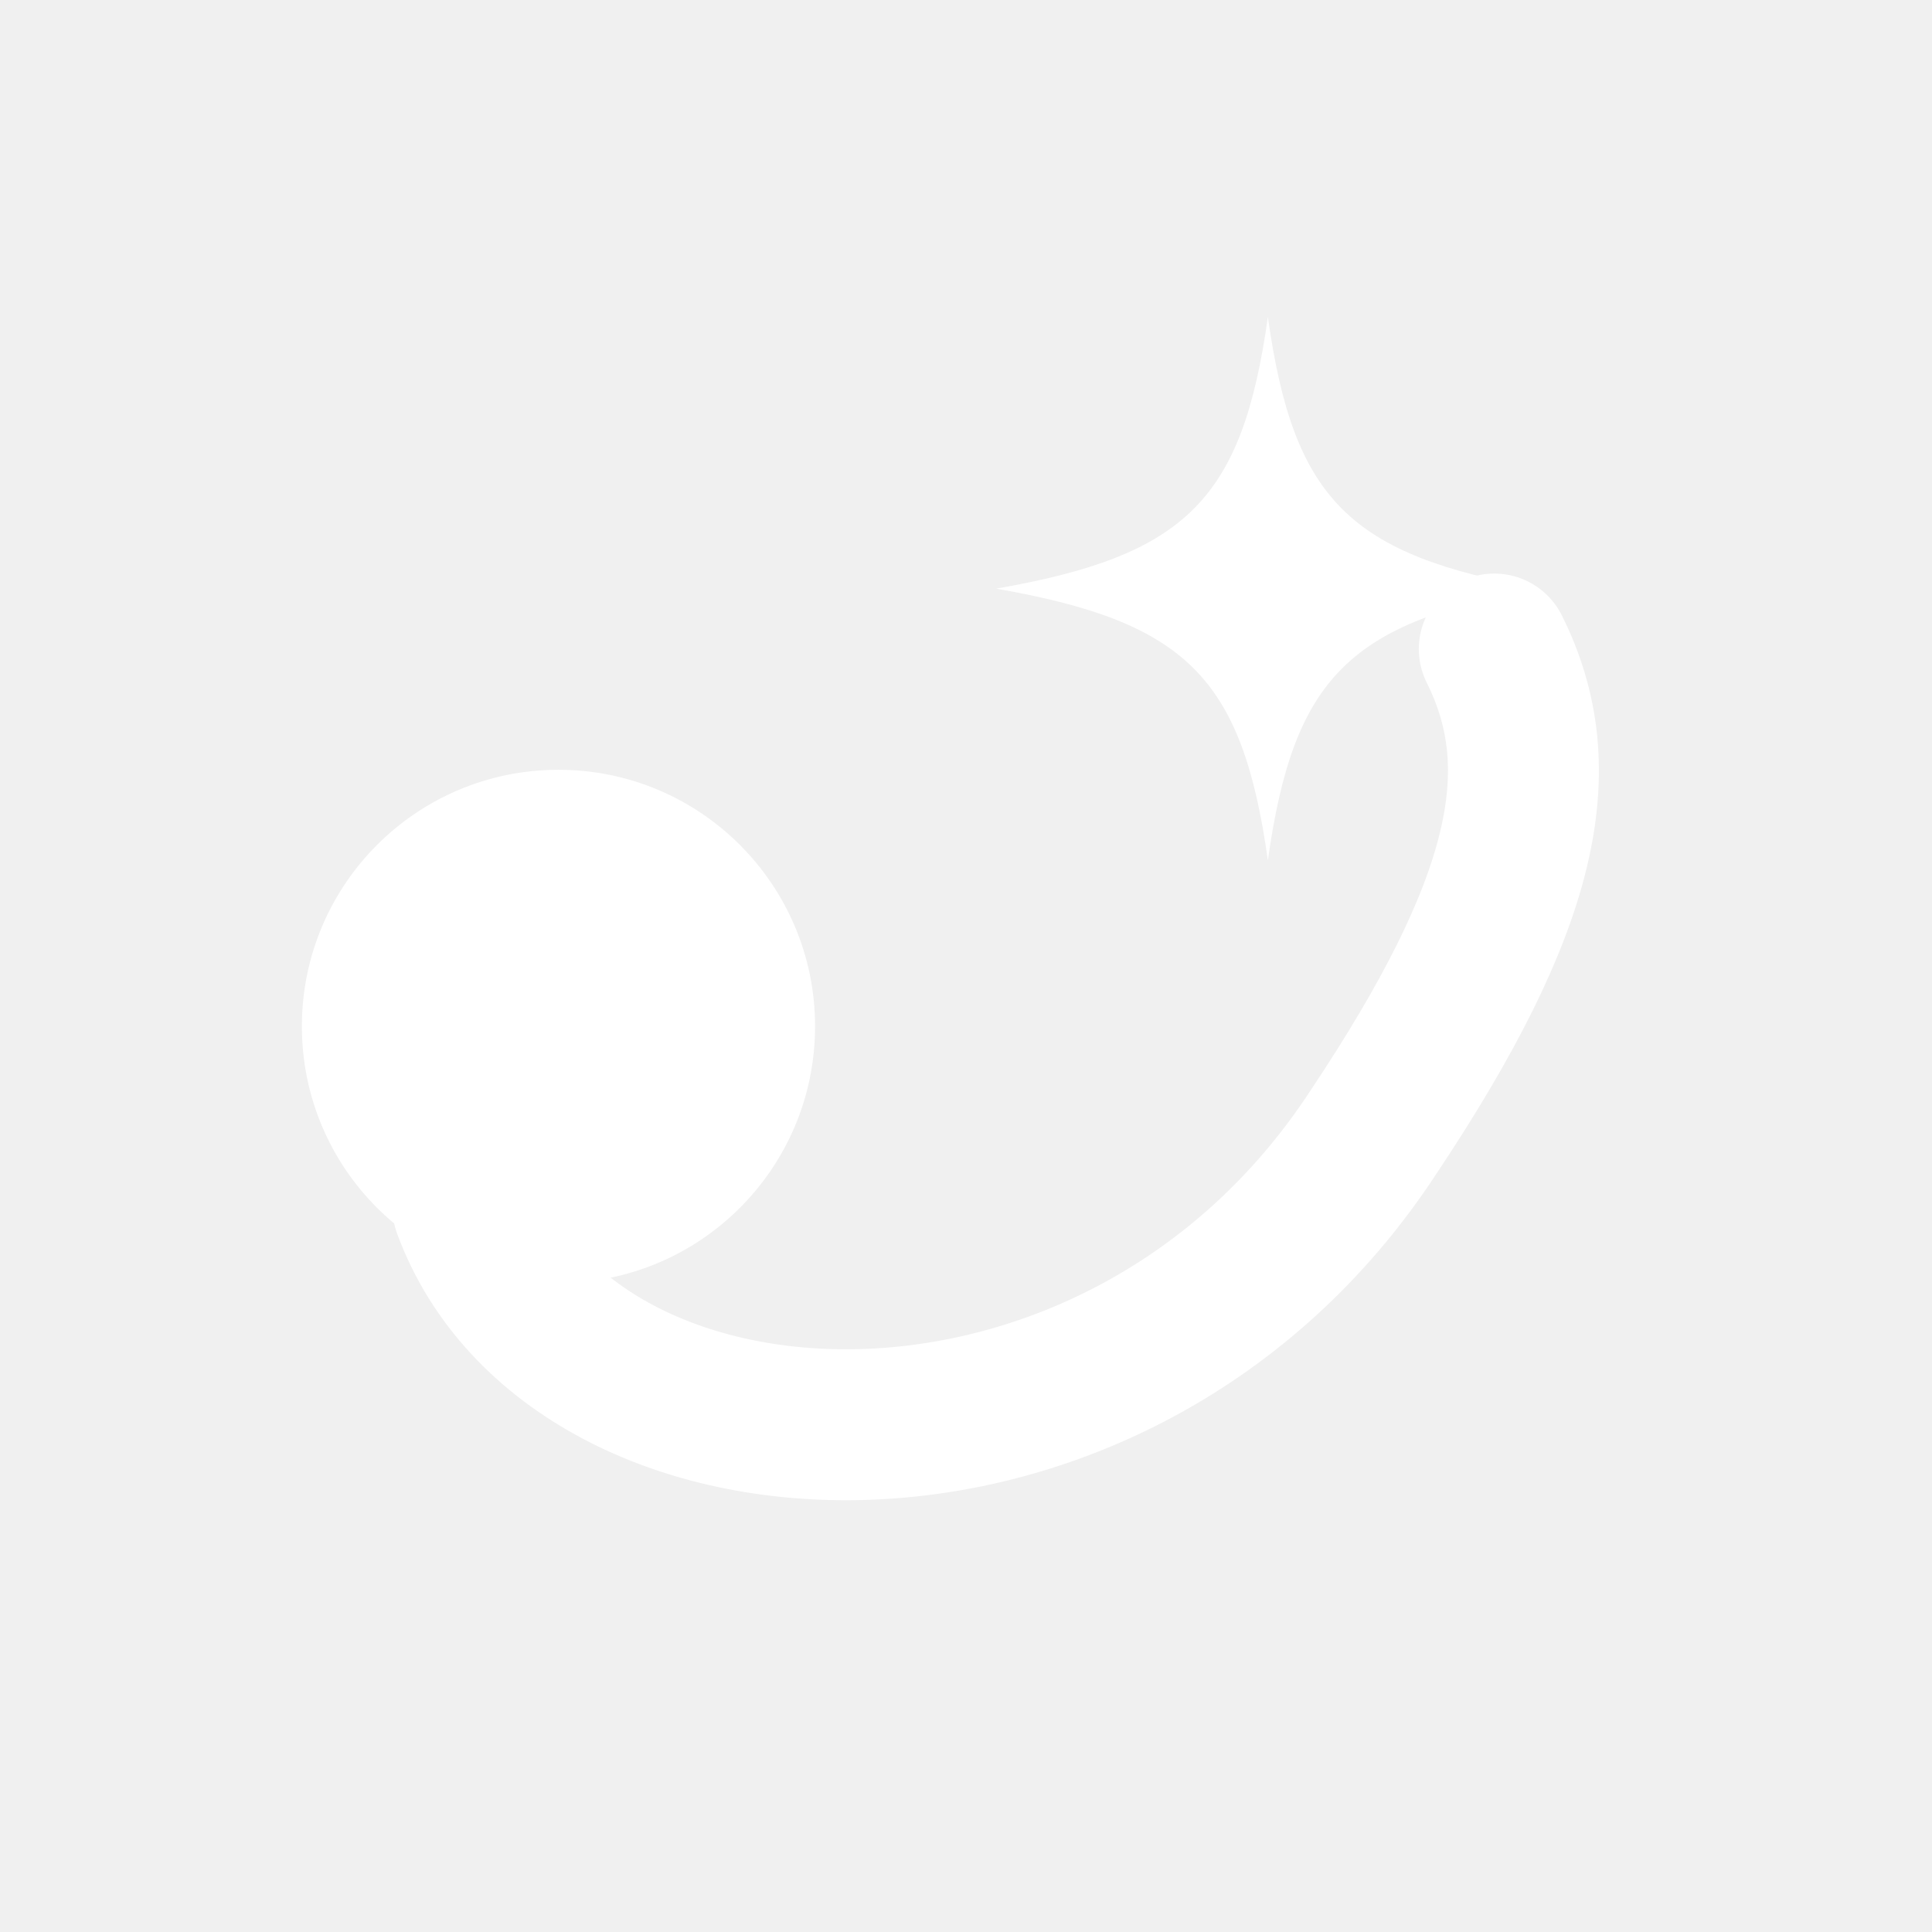
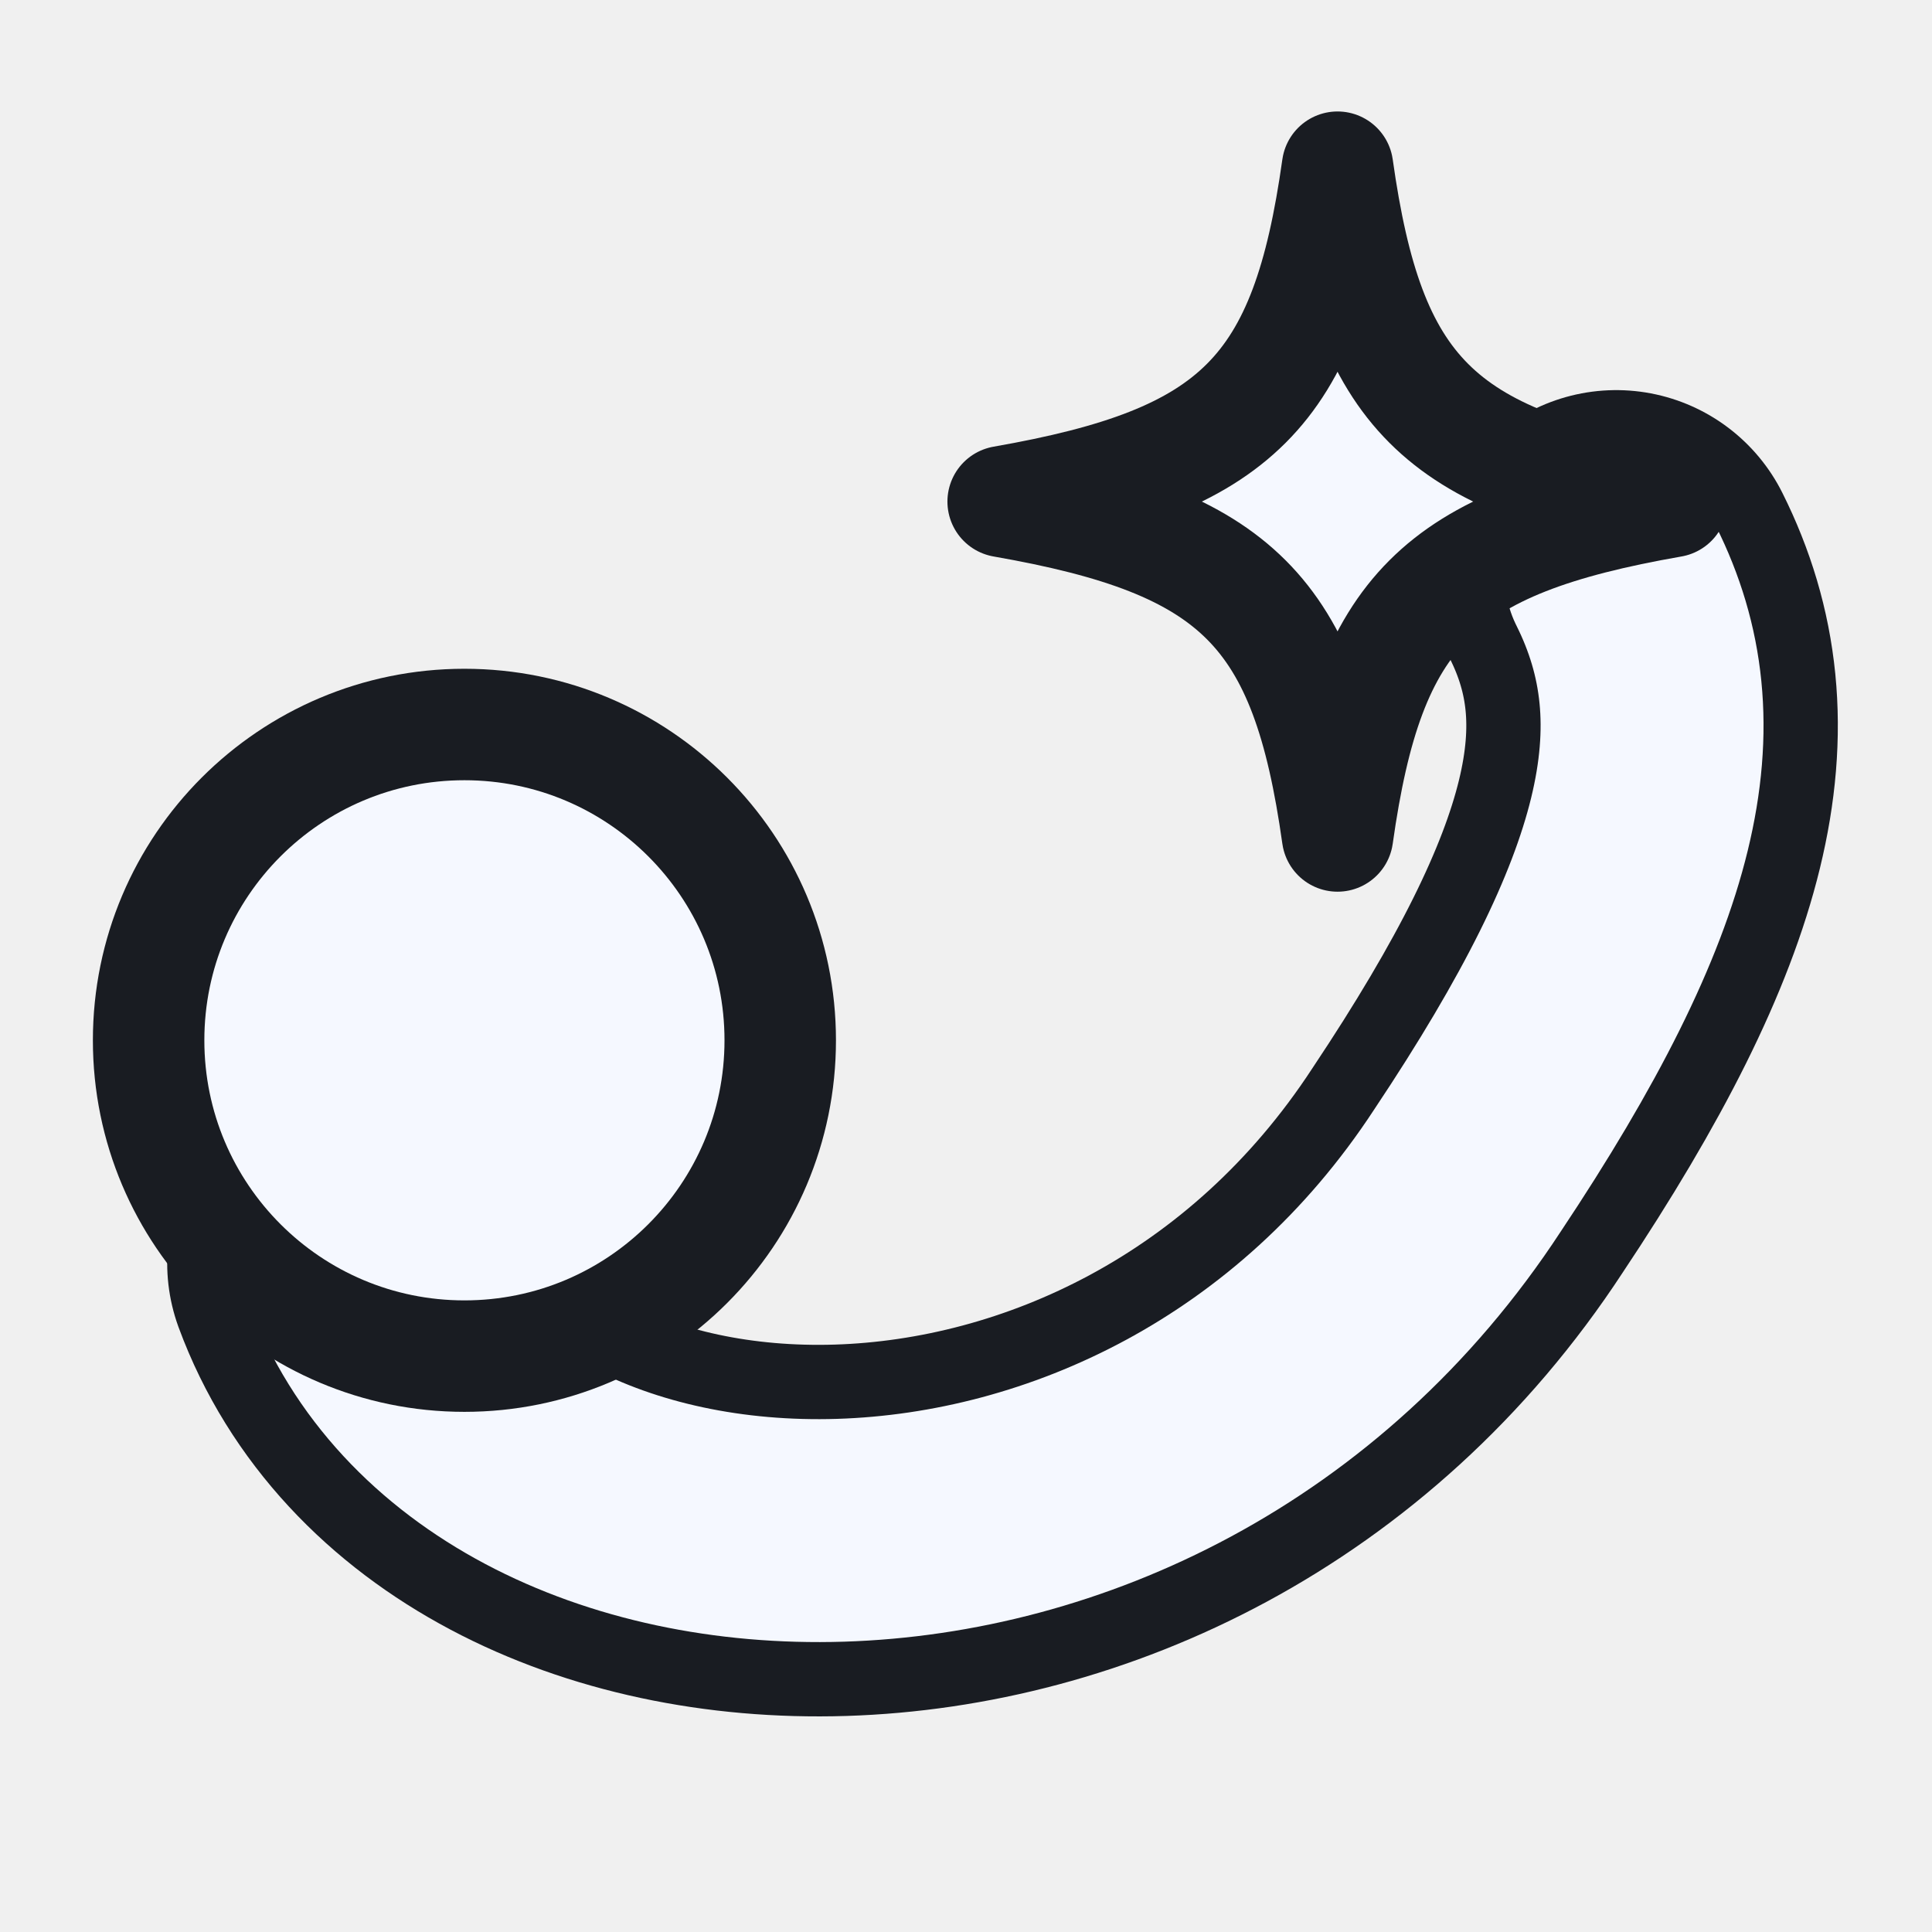
- <svg xmlns="http://www.w3.org/2000/svg" width="512" height="512" viewBox="0 0 128 128" role="img" aria-label="星渡">
-   <path d="M31 80C38 99 74 101 91 75C101 60 103 51 99 43" fill="none" stroke="#FFFFFF" stroke-width="10" stroke-linecap="round" />
-   <circle cx="37" cy="68" r="17" fill="#FFFFFF" />
-   <path d="M84 21C85.7 33.1 89.4 36.8 102 39C89.4 41.2 85.7 44.9 84 57C82.3 44.9 78.6 41.2 66 39C78.6 36.8 82.3 33.1 84 21Z" fill="#FFFFFF" />
+ <svg xmlns="http://www.w3.org/2000/svg" width="512" height="512" viewBox="12 12 104 104" role="img" aria-label="星渡">
+   <path d="M31 80C38 99 74 101 91 75C101 60 103 51 99 43" fill="none" stroke="#191C22" stroke-width="20" stroke-linecap="round" />
+   <path d="M31 80C38 99 74 101 91 75C101 60 103 51 99 43" fill="none" stroke="#F5F8FF" stroke-width="12" stroke-linecap="round" />
+   <circle cx="37" cy="68" r="17" fill="#F5F8FF" stroke="#191C22" stroke-width="6" />
+   <path d="M84 21C85.7 33.1 89.4 36.8 102 39C89.4 41.2 85.7 44.9 84 57C82.3 44.9 78.6 41.2 66 39C78.6 36.8 82.3 33.1 84 21Z" fill="#F5F8FF" stroke="#191C22" stroke-width="6" stroke-linejoin="round" />
</svg>
